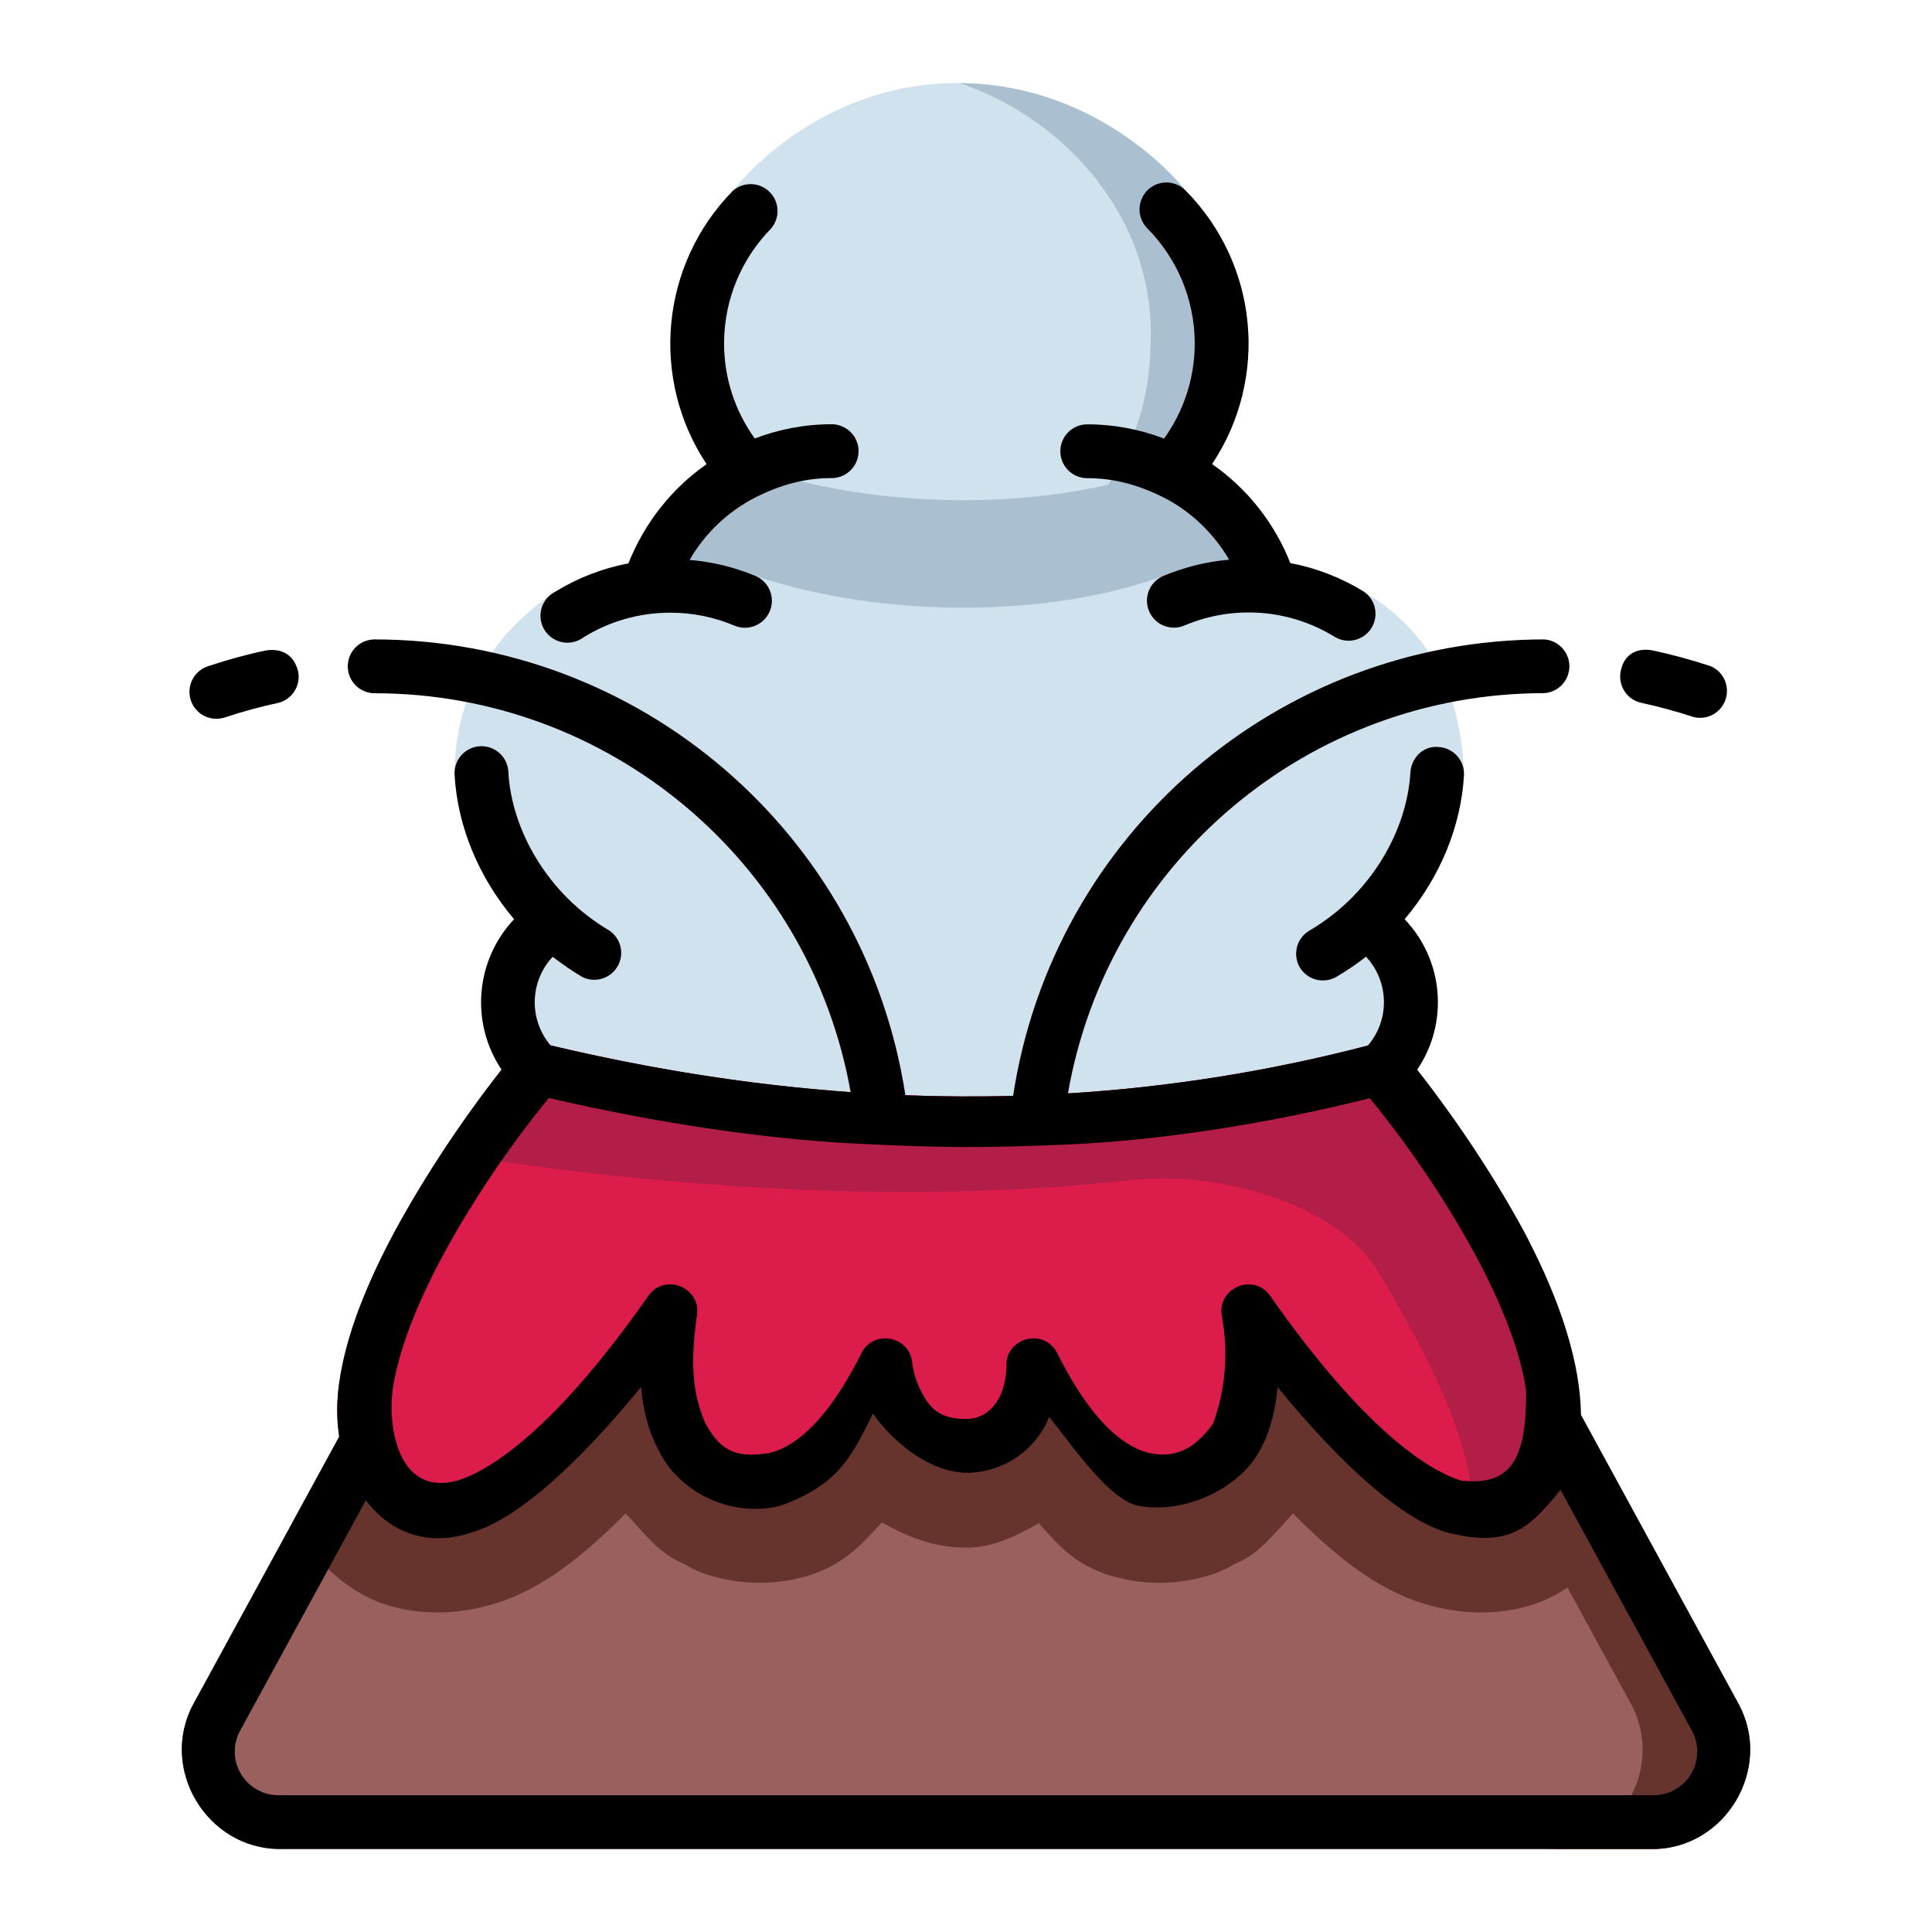
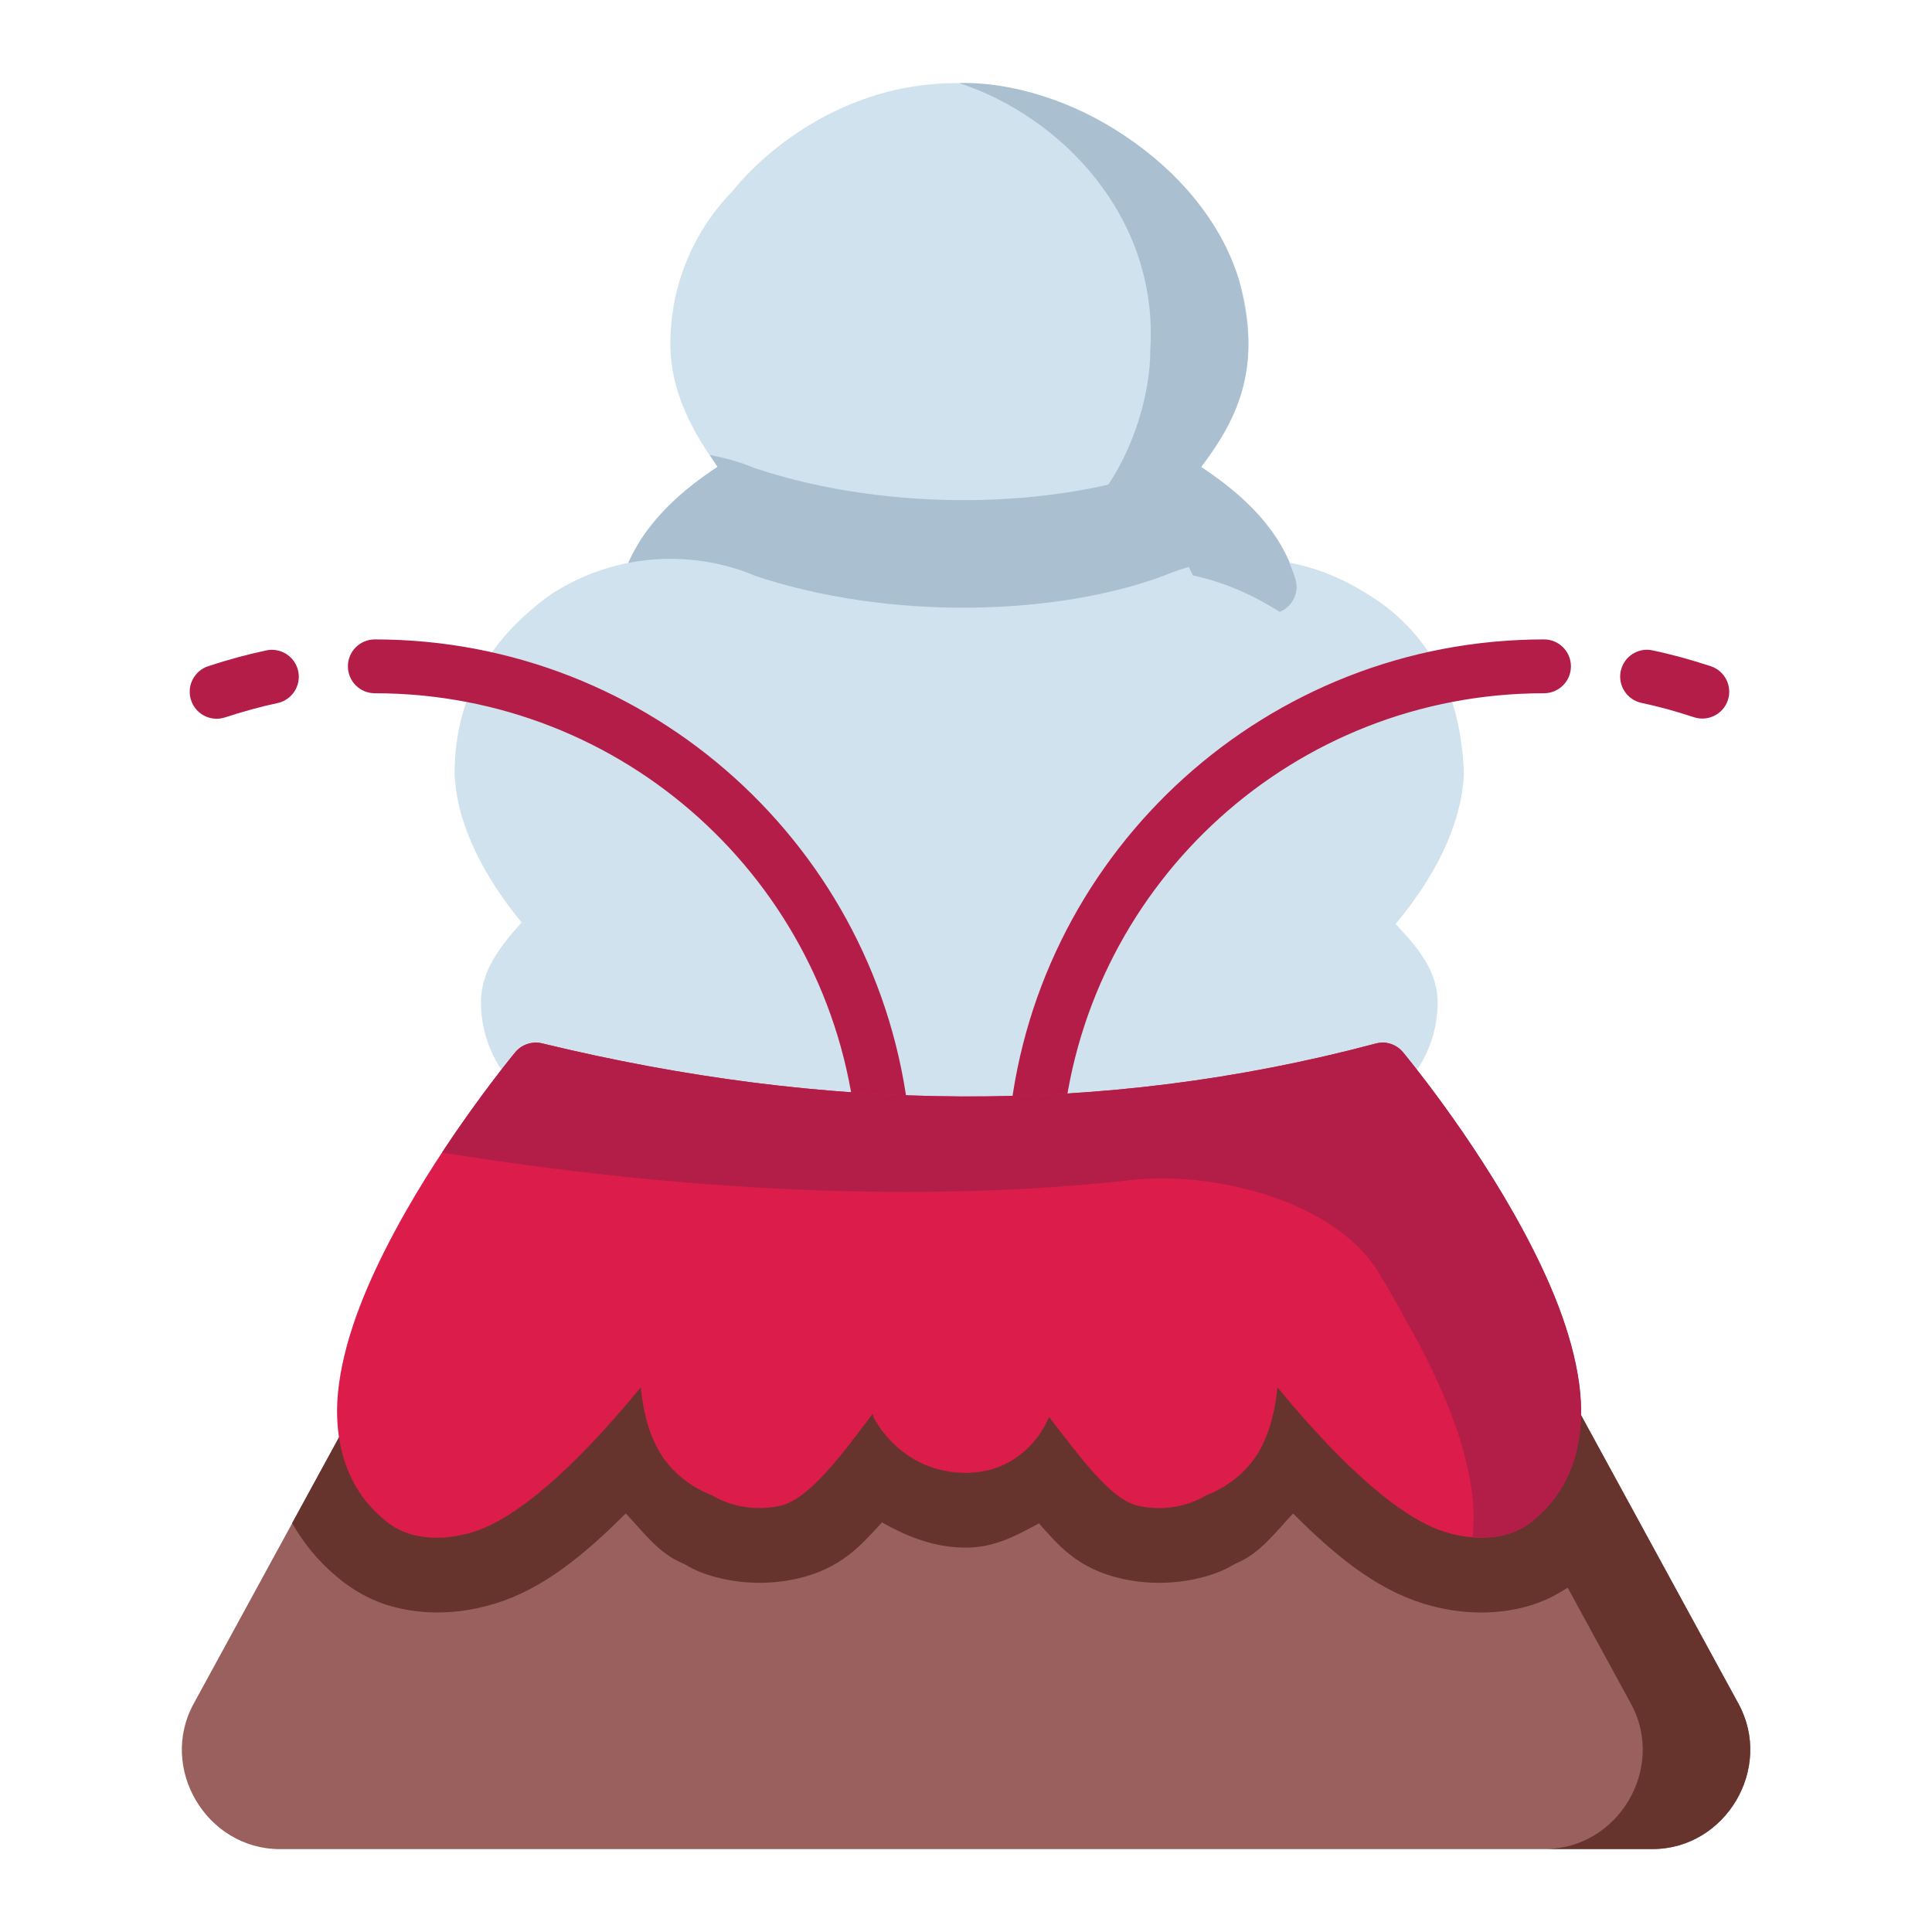
- <svg xmlns="http://www.w3.org/2000/svg" viewBox="0 0 22.578 22.578" height="64pt" width="64pt">
-   <g style="display:inline">
-     <path d="M67.244 249.908a2.147 2.147 0 0 0-.617 1.508c0 .465.213.86.465 1.211-.414.272-.788.622-.938 1.105a.265.265 0 0 0 .287.34 1.616 1.616 0 0 1 .836.123c1.473.495 3.192.45 4.399-.002.004 0 .008-.003.011-.004a1.616 1.616 0 0 1 .811-.117.265.265 0 0 0 .283-.338c-.141-.485-.516-.833-.93-1.105.253-.352.467-.748.467-1.213 0-.586-.237-1.12-.619-1.508 0 0-.802-1.048-2.227-1.058-1.426-.01-2.228 1.058-2.228 1.058z" style="color:#000;font-style:normal;font-variant:normal;font-weight:400;font-stretch:normal;font-size:medium;line-height:normal;font-family:sans-serif;font-variant-ligatures:normal;font-variant-position:normal;font-variant-caps:normal;font-variant-numeric:normal;font-variant-alternates:normal;font-variant-east-asian:normal;font-feature-settings:normal;font-variation-settings:normal;text-indent:0;text-align:start;text-decoration:none;text-decoration-line:none;text-decoration-style:solid;text-decoration-color:#000;letter-spacing:normal;word-spacing:normal;text-transform:none;writing-mode:lr-tb;direction:ltr;text-orientation:mixed;dominant-baseline:auto;baseline-shift:baseline;text-anchor:start;white-space:normal;shape-padding:0;shape-margin:0;inline-size:0;clip-rule:nonzero;display:inline;overflow:visible;visibility:visible;isolation:auto;mix-blend-mode:normal;color-interpolation:sRGB;color-interpolation-filters:linearRGB;solid-color:#000;solid-opacity:1;vector-effect:none;fill:#d0e2ed;fill-opacity:1;fill-rule:nonzero;stroke:none;stroke-width:.529;stroke-linecap:round;stroke-linejoin:round;stroke-miterlimit:4;stroke-dasharray:none;stroke-dashoffset:0;stroke-opacity:1;color-rendering:auto;image-rendering:auto;shape-rendering:auto;text-rendering:auto;enable-background:accumulate;stop-color:#000" transform="matrix(1.18723 0 0 1.18723 -71.268 -294.471)" />
-     <path style="color:#000;font-style:normal;font-variant:normal;font-weight:400;font-stretch:normal;font-size:medium;line-height:normal;font-family:sans-serif;font-variant-ligatures:normal;font-variant-position:normal;font-variant-caps:normal;font-variant-numeric:normal;font-variant-alternates:normal;font-variant-east-asian:normal;font-feature-settings:normal;font-variation-settings:normal;text-indent:0;text-align:start;text-decoration:none;text-decoration-line:none;text-decoration-style:solid;text-decoration-color:#000;letter-spacing:normal;word-spacing:normal;text-transform:none;writing-mode:lr-tb;direction:ltr;text-orientation:mixed;dominant-baseline:auto;baseline-shift:baseline;text-anchor:start;white-space:normal;shape-padding:0;shape-margin:0;inline-size:0;clip-rule:nonzero;display:inline;overflow:visible;visibility:visible;isolation:auto;mix-blend-mode:normal;color-interpolation:sRGB;color-interpolation-filters:linearRGB;solid-color:#000;solid-opacity:1;vector-effect:none;fill:#aabfd0;fill-opacity:1;fill-rule:nonzero;stroke:none;stroke-width:.529;stroke-linecap:round;stroke-linejoin:round;stroke-miterlimit:4;stroke-dasharray:none;stroke-dashoffset:0;stroke-opacity:1;color-rendering:auto;image-rendering:auto;shape-rendering:auto;text-rendering:auto;enable-background:accumulate;stop-color:#000" d="M71.93 252.51a2.158 2.158 0 0 0-.45.133l.01-.004c-1.055.395-2.693.448-4.033.001a2.127 2.127 0 0 0-.441-.129c.026.039.05.079.076.116-.413.272-.788.622-.938 1.105a.265.265 0 0 0 .287.34 1.617 1.617 0 0 1 .816.117.265.265 0 0 0 .02.006c1.474.495 3.192.45 4.399-.002a.265.265 0 0 0 .012-.004 1.616 1.616 0 0 1 .81-.117.265.265 0 0 0 .283-.338c-.141-.485-.516-.833-.93-1.105.028-.038.052-.08.078-.119z" transform="matrix(1.18723 0 0 1.18723 -71.268 -294.471)" />
-     <path d="M66.924 259.72a.265.265 0 0 0-.195.098l-1.739 2.127-1.363.034a.265.265 0 0 0-.227.136l-1.466 2.688c-.346.633.128 1.43.85 1.43h13.509c.722 0 1.193-.797.848-1.43l-1.58-2.897a.265.265 0 0 0-.237-.138l-7.851.15-.278-1.969a.265.265 0 0 0-.271-.228z" style="color:#000;font-style:normal;font-variant:normal;font-weight:400;font-stretch:normal;font-size:medium;line-height:normal;font-family:sans-serif;font-variant-ligatures:normal;font-variant-position:normal;font-variant-caps:normal;font-variant-numeric:normal;font-variant-alternates:normal;font-variant-east-asian:normal;font-feature-settings:normal;font-variation-settings:normal;text-indent:0;text-align:start;text-decoration:none;text-decoration-line:none;text-decoration-style:solid;text-decoration-color:#000;letter-spacing:normal;word-spacing:normal;text-transform:none;writing-mode:lr-tb;direction:ltr;text-orientation:mixed;dominant-baseline:auto;baseline-shift:baseline;text-anchor:start;white-space:normal;shape-padding:0;shape-margin:0;inline-size:0;clip-rule:nonzero;display:inline;overflow:visible;visibility:visible;isolation:auto;mix-blend-mode:normal;color-interpolation:sRGB;color-interpolation-filters:linearRGB;solid-color:#000;solid-opacity:1;vector-effect:none;fill:#99605e;fill-opacity:1;fill-rule:nonzero;stroke:none;stroke-width:.529;stroke-linecap:round;stroke-linejoin:round;stroke-miterlimit:4;stroke-dasharray:none;stroke-dashoffset:0;stroke-opacity:1;color-rendering:auto;image-rendering:auto;shape-rendering:auto;text-rendering:auto;enable-background:accumulate;stop-color:#000" transform="matrix(1.18723 0 0 1.18723 -71.268 -294.471)" />
-     <path d="M72.318 253.531c-.296 0-.58.061-.838.17l.01-.004c-1.058.396-2.703.449-4.045-.002l.02.006a2.152 2.152 0 0 0-1.973.156.265.265 0 0 0-.011.006c-.697.484-.976 1.105-.977 1.786a.265.265 0 0 0 0 .015c.029.51.3 1.008.66 1.45-.202.224-.4.467-.4.785 0 .331.135.634.355.85a.265.265 0 0 0 .123.068c2.845.69 5.675.741 8.465 0a.265.265 0 0 0 .117-.069c.22-.216.358-.518.358-.85 0-.312-.207-.55-.414-.77.366-.439.642-.944.671-1.464a.265.265 0 0 0 0-.025c-.034-.978-.506-1.505-.992-1.785a2.139 2.139 0 0 0-1.129-.323z" style="color:#000;font-style:normal;font-variant:normal;font-weight:400;font-stretch:normal;font-size:medium;line-height:normal;font-family:sans-serif;font-variant-ligatures:normal;font-variant-position:normal;font-variant-caps:normal;font-variant-numeric:normal;font-variant-alternates:normal;font-variant-east-asian:normal;font-feature-settings:normal;font-variation-settings:normal;text-indent:0;text-align:start;text-decoration:none;text-decoration-line:none;text-decoration-style:solid;text-decoration-color:#000;letter-spacing:normal;word-spacing:normal;text-transform:none;writing-mode:lr-tb;direction:ltr;text-orientation:mixed;dominant-baseline:auto;baseline-shift:baseline;text-anchor:start;white-space:normal;shape-padding:0;shape-margin:0;inline-size:0;clip-rule:nonzero;display:inline;overflow:visible;visibility:visible;isolation:auto;mix-blend-mode:normal;color-interpolation:sRGB;color-interpolation-filters:linearRGB;solid-color:#000;solid-opacity:1;vector-effect:none;fill:#d0e2ed;fill-opacity:1;fill-rule:nonzero;stroke:none;stroke-width:.529;stroke-linecap:round;stroke-linejoin:round;stroke-miterlimit:4;stroke-dasharray:none;stroke-dashoffset:0;stroke-opacity:1;color-rendering:auto;image-rendering:auto;shape-rendering:auto;text-rendering:auto;enable-background:accumulate;stop-color:#000" transform="matrix(1.18723 0 0 1.18723 -71.268 -294.471)" />
-     <path style="color:#000;font-style:normal;font-variant:normal;font-weight:400;font-stretch:normal;font-size:medium;line-height:normal;font-family:sans-serif;font-variant-ligatures:normal;font-variant-position:normal;font-variant-caps:normal;font-variant-numeric:normal;font-variant-alternates:normal;font-variant-east-asian:normal;font-feature-settings:normal;font-variation-settings:normal;text-indent:0;text-align:start;text-decoration:none;text-decoration-line:none;text-decoration-style:solid;text-decoration-color:#000;letter-spacing:normal;word-spacing:normal;text-transform:none;writing-mode:lr-tb;direction:ltr;text-orientation:mixed;dominant-baseline:auto;baseline-shift:baseline;text-anchor:start;white-space:normal;shape-padding:0;shape-margin:0;inline-size:0;clip-rule:nonzero;display:inline;overflow:visible;visibility:visible;isolation:auto;mix-blend-mode:normal;color-interpolation:sRGB;color-interpolation-filters:linearRGB;solid-color:#000;solid-opacity:1;vector-effect:none;fill:#aabfd0;fill-opacity:1;fill-rule:nonzero;stroke:none;stroke-width:.546;stroke-linecap:round;stroke-linejoin:round;stroke-miterlimit:4;stroke-dasharray:none;stroke-dashoffset:0;stroke-opacity:1;color-rendering:auto;image-rendering:auto;shape-rendering:auto;text-rendering:auto;enable-background:accumulate;stop-color:#000" d="M69.472 248.85c1.01.333 1.958 1.321 1.88 2.616a2.54 2.54 0 0 1-.448 1.386c.353.233.643.387.828.763.013.027.027.053.038.08.269.052.522.15.747.289.037.02.073.046.11.07a.265.265 0 0 0 .154-.32 1.455 1.455 0 0 0-.057-.16l-.001-.001c-.014-.032-.03-.063-.045-.093-.011-.021-.02-.043-.032-.064-.016-.028-.034-.056-.052-.083l-.04-.06a1.834 1.834 0 0 0-.17-.206 2.58 2.58 0 0 0-.251-.232 3.593 3.593 0 0 0-.282-.207c.064-.088.125-.178.18-.272.084-.141.155-.289.206-.445a1.636 1.636 0 0 0 .081-.496 2.14 2.14 0 0 0-.62-1.508s-.8-1.047-2.226-1.057z" transform="matrix(1.18723 0 0 1.18723 -71.268 -294.471)" />
-     <path d="M66.924 259.72a.265.265 0 0 0-.195.098l-1.739 2.127-1.363.033a.265.265 0 0 0-.227.137l-.496.91c.11.192.251.371.438.525.008.007.205.187.488.278.303.097.677.11 1.074-.012.467-.144.873-.475 1.284-.887.175.185.325.397.572.496.054.03.124.077.28.122.21.06.504.098.831.025.433-.096.635-.333.828-.543l.01-.011c.24.133.502.248.828.248.286 0 .502-.123.717-.24a.013.013 0 0 1 .004.005c.184.203.372.443.814.54.328.074.622.037.832-.024.155-.045.226-.091.28-.121.247-.1.397-.311.572-.496.41.411.816.743 1.283.886.397.123.771.109 1.074.012.14-.045.26-.112.345-.169l.624 1.144c.346.633-.126 1.43-.847 1.43h1.058c.722 0 1.193-.797.847-1.43l-1.035-1.9-.09-.165-.454-.832a.265.265 0 0 0-.237-.139l-6.479-.961-1.65-.857a.265.265 0 0 0-.271-.228z" style="color:#000;font-style:normal;font-variant:normal;font-weight:400;font-stretch:normal;font-size:medium;line-height:normal;font-family:sans-serif;font-variant-ligatures:normal;font-variant-position:normal;font-variant-caps:normal;font-variant-numeric:normal;font-variant-alternates:normal;font-variant-east-asian:normal;font-feature-settings:normal;font-variation-settings:normal;text-indent:0;text-align:start;text-decoration:none;text-decoration-line:none;text-decoration-style:solid;text-decoration-color:#000;letter-spacing:normal;word-spacing:normal;text-transform:none;writing-mode:lr-tb;direction:ltr;text-orientation:mixed;dominant-baseline:auto;baseline-shift:baseline;text-anchor:start;white-space:normal;shape-padding:0;shape-margin:0;inline-size:0;clip-rule:nonzero;display:inline;overflow:visible;visibility:visible;isolation:auto;mix-blend-mode:normal;color-interpolation:sRGB;color-interpolation-filters:linearRGB;solid-color:#000;solid-opacity:1;vector-effect:none;fill:#67342d;fill-opacity:1;fill-rule:nonzero;stroke:none;stroke-width:.529;stroke-linecap:round;stroke-linejoin:round;stroke-miterlimit:4;stroke-dasharray:none;stroke-dashoffset:0;stroke-opacity:1;color-rendering:auto;image-rendering:auto;shape-rendering:auto;text-rendering:auto;enable-background:accumulate;stop-color:#000" transform="matrix(1.18723 0 0 1.18723 -71.268 -294.471)" />
-     <path d="M73.654 258.295a.265.265 0 0 0-.084.01c-2.699.717-5.43.67-8.203-.002a.265.265 0 0 0-.265.088s-.675.807-1.188 1.763c-.256.479-.477.995-.547 1.495-.069.495.038.891.446 1.223.013.012.099.091.242.137.153.049.371.065.633-.016.415-.128.98-.49 1.65-1.305.02.197.061.41.168.607.105.195.292.363.535.457.026.016.293.186.67.102.283-.063.6-1.024.91-1.436.01.023.001.023.014.045.137.254.442.537.902.537.443 0 .711.238.82-.02.299.381.532.624.804.684.378.084.645-.086.67-.101.243-.094.43-.262.536-.457.106-.198.147-.41.167-.608.671.816 1.282 1.32 1.698 1.448.262.08.456.112.61.063.142-.046.228-.125.242-.137.407-.332.346-.728.277-1.223-.07-.5-.075-1.016-.332-1.495-.512-.956-1.187-1.763-1.187-1.763a.264.264 0 0 0-.188-.096z" style="color:#000;font-style:normal;font-variant:normal;font-weight:400;font-stretch:normal;font-size:medium;line-height:normal;font-family:sans-serif;font-variant-ligatures:normal;font-variant-position:normal;font-variant-caps:normal;font-variant-numeric:normal;font-variant-alternates:normal;font-variant-east-asian:normal;font-feature-settings:normal;font-variation-settings:normal;text-indent:0;text-align:start;text-decoration:none;text-decoration-line:none;text-decoration-style:solid;text-decoration-color:#000;letter-spacing:normal;word-spacing:normal;text-transform:none;writing-mode:lr-tb;direction:ltr;text-orientation:mixed;dominant-baseline:auto;baseline-shift:baseline;text-anchor:start;white-space:normal;shape-padding:0;shape-margin:0;inline-size:0;clip-rule:nonzero;display:inline;overflow:visible;visibility:visible;isolation:auto;mix-blend-mode:normal;color-interpolation:sRGB;color-interpolation-filters:linearRGB;solid-color:#000;solid-opacity:1;vector-effect:none;fill:#dc1c4b;fill-opacity:1;fill-rule:nonzero;stroke:none;stroke-width:.529;stroke-linecap:round;stroke-linejoin:round;stroke-miterlimit:4;stroke-dasharray:none;stroke-dashoffset:0;stroke-opacity:1;color-rendering:auto;image-rendering:auto;shape-rendering:auto;text-rendering:auto;enable-background:accumulate;stop-color:#000" transform="matrix(1.18723 0 0 1.18723 -71.268 -294.471)" />
-     <path style="color:#000;font-style:normal;font-variant:normal;font-weight:400;font-stretch:normal;font-size:medium;line-height:normal;font-family:sans-serif;font-variant-ligatures:normal;font-variant-position:normal;font-variant-caps:normal;font-variant-numeric:normal;font-variant-alternates:normal;font-variant-east-asian:normal;font-feature-settings:normal;font-variation-settings:normal;text-indent:0;text-align:start;text-decoration:none;text-decoration-line:none;text-decoration-style:solid;text-decoration-color:#000;letter-spacing:normal;word-spacing:normal;text-transform:none;writing-mode:lr-tb;direction:ltr;text-orientation:mixed;dominant-baseline:auto;baseline-shift:baseline;text-anchor:start;white-space:normal;shape-padding:0;shape-margin:0;inline-size:0;clip-rule:nonzero;display:inline;overflow:visible;visibility:visible;isolation:auto;mix-blend-mode:normal;color-interpolation:sRGB;color-interpolation-filters:linearRGB;solid-color:#000;solid-opacity:1;vector-effect:none;fill:#b31e48;fill-opacity:1;fill-rule:nonzero;stroke:none;stroke-width:.529;stroke-linecap:round;stroke-linejoin:round;stroke-miterlimit:4;stroke-dasharray:none;stroke-dashoffset:0;stroke-opacity:1;color-rendering:auto;image-rendering:auto;shape-rendering:auto;text-rendering:auto;enable-background:accumulate;stop-color:#000" d="M73.971 261.213c.256.478.476.994.545 1.494.02.151.023.304.008.454a.959.959 0 0 0 .364-.034c.143-.046.23-.125.243-.137.407-.332.358-.822.29-1.318-.07-.5-.289-1.016-.545-1.494a33.998 33.998 0 0 0-1.034-1.787.265.265 0 0 0-.21-.097.254.254 0 0 0-.062.01c-2.699.718-5.43.672-8.203-.001a.265.265 0 0 0-.266.088s-.34.413-.719.987c2.323.373 4.699.504 6.778.27.827-.092 2.014.205 2.443.913.143.236.266.464.368.652z" transform="matrix(1.18723 0 0 1.18723 -71.268 -294.471)" />
-     <path style="color:#000;font-style:normal;font-variant:normal;font-weight:400;font-stretch:normal;font-size:medium;line-height:normal;font-family:sans-serif;font-variant-ligatures:normal;font-variant-position:normal;font-variant-caps:normal;font-variant-numeric:normal;font-variant-alternates:normal;font-variant-east-asian:normal;font-feature-settings:normal;font-variation-settings:normal;text-indent:0;text-align:start;text-decoration:none;text-decoration-line:none;text-decoration-style:solid;text-decoration-color:#000;letter-spacing:normal;word-spacing:normal;text-transform:none;writing-mode:lr-tb;direction:ltr;text-orientation:mixed;dominant-baseline:auto;baseline-shift:baseline;text-anchor:start;white-space:normal;shape-padding:0;shape-margin:0;inline-size:0;clip-rule:nonzero;display:inline;overflow:visible;visibility:visible;opacity:1;isolation:auto;mix-blend-mode:normal;color-interpolation:sRGB;color-interpolation-filters:linearRGB;solid-color:#000;solid-opacity:1;vector-effect:none;fill:#000;fill-opacity:1;fill-rule:nonzero;stroke:none;stroke-width:.529;stroke-linecap:round;stroke-linejoin:round;stroke-miterlimit:4;stroke-dasharray:none;stroke-dashoffset:0;stroke-opacity:1;color-rendering:auto;image-rendering:auto;shape-rendering:auto;text-rendering:auto;enable-background:accumulate;stop-color:#000;stop-opacity:1" d="M72.128 253.541c-.227.02-.446.075-.648.16a.265.265 0 0 0-.14.348.265.265 0 0 0 .348.14 1.616 1.616 0 0 1 1.486.116.265.265 0 0 0 .279-.45 2.14 2.14 0 0 0-.723-.28 2.146 2.146 0 0 0-.77-.975 2.14 2.14 0 0 0-.261-2.692.265.265 0 0 0-.195-.08.265.265 0 0 0-.182.451c.289.293.467.693.467 1.137a1.6 1.6 0 0 1-.302.933c-.236-.09-.49-.14-.756-.14a.265.265 0 1 0 0 .53c.252 0 .489.058.752.19.264.133.49.349.645.612zm-3.913-.803a.265.265 0 0 0 0-.53c-.266 0-.52.05-.757.14a1.6 1.6 0 0 1-.302-.932c0-.444.177-.844.465-1.137a.265.265 0 0 0-.377-.37 2.147 2.147 0 0 0-.26 2.692c-.344.24-.613.58-.769.977a2.14 2.14 0 0 0-.723.28.265.265 0 1 0 .28.448c.248-.154.54-.243.855-.243.224 0 .437.045.63.127a.265.265 0 1 0 .208-.489 2.136 2.136 0 0 0-.648-.158 1.58 1.58 0 0 1 .644-.613c.265-.134.502-.192.754-.192zm-4.498 1.588a.265.265 0 0 0 0 .53 4.759 4.759 0 0 1 4.685 3.926c-.98-.07-1.964-.225-2.954-.46a.656.656 0 0 1 .021-.872c.092.07.188.138.29.198a.265.265 0 0 0 .268-.456c-.613-.36-.962-.995-.994-1.557a.265.265 0 1 0-.529.029c.028.494.232 1 .585 1.416a1.192 1.192 0 0 0-.123 1.481 11.64 11.64 0 0 0-1.052 1.593c-.256.479-.477.995-.547 1.495a1.852 1.852 0 0 0 0 .527l-1.433 2.626c-.346.634.128 1.43.85 1.43h13.509c.722 0 1.193-.796.848-1.43l-1.55-2.84c-.009-.64-.298-1.312-.561-1.808a11.63 11.63 0 0 0-1.052-1.592 1.183 1.183 0 0 0-.123-1.482c.353-.416.556-.921.584-1.416a.265.265 0 0 0-.248-.279c-.164-.016-.272.12-.279.25-.032.562-.38 1.198-.994 1.557a.265.265 0 0 0-.096.36.265.265 0 0 0 .364.094 2.61 2.61 0 0 0 .289-.197.656.656 0 0 1 .018.875c-.98.255-1.963.41-2.952.471a4.757 4.757 0 0 1 4.687-3.94.265.265 0 0 0 0-.529 5.293 5.293 0 0 0-5.227 4.493c-.353.01-.706.007-1.06-.006a5.29 5.29 0 0 0-5.224-4.487zm12.265.313a.265.265 0 0 0 .206.312c.156.033.334.081.515.14a.265.265 0 0 0 .166-.501 5.416 5.416 0 0 0-.574-.156c-.158-.03-.283.043-.313.205zm-13.332-.205c-.18.037-.376.09-.574.156a.265.265 0 0 0 .166.504c.181-.06.36-.108.516-.141a.265.265 0 0 0 .205-.314c-.043-.169-.167-.226-.313-.205zm10.862 4.408c.078.095.603.728 1.05 1.562.24.448.434.923.489 1.316.005.672-.146.942-.639.886-.337-.104-.97-.519-1.879-1.817-.164-.235-.532-.078-.476.203a2.02 2.02 0 0 1-.086 1.051c-.192.27-.39.34-.623.293-.2-.045-.537-.233-.912-.984-.132-.259-.523-.149-.5.14-.014.315-.169.505-.399.508-.267 0-.358-.116-.435-.26a.895.895 0 0 1-.094-.293c-.024-.265-.38-.333-.5-.095-.376.751-.712.94-.912.984-.29.042-.462.007-.623-.293-.152-.342-.136-.676-.086-1.05.057-.283-.313-.44-.477-.204-.909 1.298-1.542 1.713-1.879 1.817-.575.158-.686-.514-.638-.886.054-.393.248-.868.488-1.316.448-.835.973-1.47 1.05-1.564 1.055.245 2.107.4 2.969.446.861.045 1.305.048 2.152.011.847-.037 1.906-.19 2.96-.455zm-7.174 2.845c.02.198.061.41.168.608.2.428.72.68 1.205.559.58-.212.7-.487.91-.907.239.33.59.575.916.582a.88.88 0 0 0 .82-.549c.299.38.603.813.875.874.514.091 1.036-.217 1.205-.559.107-.198.148-.41.168-.608.671.816 1.235 1.296 1.65 1.424.625.168.838-.038 1.134-.415l1.287 2.36a.429.429 0 0 1-.383.647h-13.51a.43.43 0 0 1-.385-.646l1.232-2.257c.266.35.653.454 1.058.311.415-.128.98-.608 1.65-1.424z" transform="matrix(1.18723 0 0 1.18723 -71.268 -294.471)" />
+ <svg xmlns="http://www.w3.org/2000/svg" width="64pt" height="64pt" viewBox="0 0 22.578 22.578" version="1.1" id="svg831">
+   <defs id="defs825">
+     <pattern id="EMFhbasepattern" patternUnits="userSpaceOnUse" width="6" height="6" x="0" y="0" />
+     <pattern id="EMFhbasepattern-9" patternUnits="userSpaceOnUse" width="6" height="6" x="0" y="0" />
+     <pattern id="EMFhbasepattern-0" patternUnits="userSpaceOnUse" width="6" height="6" x="0" y="0" />
+     <pattern id="EMFhbasepattern-7" patternUnits="userSpaceOnUse" width="6" height="6" x="0" y="0" />
+     <pattern id="EMFhbasepattern-2" patternUnits="userSpaceOnUse" width="6" height="6" x="0" y="0" />
+     <pattern id="EMFhbasepattern-98" patternUnits="userSpaceOnUse" width="6" height="6" x="0" y="0" />
+     <pattern id="EMFhbasepattern-6" patternUnits="userSpaceOnUse" width="6" height="6" x="0" y="0" />
+     <pattern id="EMFhbasepattern-01" patternUnits="userSpaceOnUse" width="6" height="6" x="0" y="0" />
+     <pattern id="EMFhbasepattern-07" patternUnits="userSpaceOnUse" width="6" height="6" x="0" y="0" />
+     <pattern id="EMFhbasepattern-8" patternUnits="userSpaceOnUse" width="6" height="6" x="0" y="0" />
+     <pattern id="EMFhbasepattern-4" patternUnits="userSpaceOnUse" width="6" height="6" x="0" y="0" />
+     <pattern id="EMFhbasepattern-40" patternUnits="userSpaceOnUse" width="6" height="6" x="0" y="0" />
+     <pattern id="EMFhbasepattern-08" patternUnits="userSpaceOnUse" width="6" height="6" x="0" y="0" />
+     <pattern id="EMFhbasepattern-04" patternUnits="userSpaceOnUse" width="6" height="6" x="0" y="0" />
+     <pattern id="EMFhbasepattern-014" patternUnits="userSpaceOnUse" width="6" height="6" x="0" y="0" />
+     <pattern id="EMFhbasepattern-27" patternUnits="userSpaceOnUse" width="6" height="6" x="0" y="0" />
+     <pattern id="EMFhbasepattern-09" patternUnits="userSpaceOnUse" width="6" height="6" x="0" y="0" />
+     <pattern id="EMFhbasepattern-5" patternUnits="userSpaceOnUse" width="6" height="6" x="0" y="0" />
+     <pattern id="EMFhbasepattern-018" patternUnits="userSpaceOnUse" width="6" height="6" x="0" y="0" />
+   </defs>
+   <g id="layer1" transform="translate(0,-274.4222)">
+     <g transform="matrix(1.187203,0,0,1.187203,-71.26592,-20.04206)" id="g717">
+       <path id="path2085" d="m 67.244,249.908 c -0.381,0.388 -0.617,0.922 -0.617,1.508 0,0.465 0.213,0.859 0.465,1.211 -0.413,0.272 -0.787,0.622 -0.938,1.105 -0.056,0.184 0.096,0.365 0.287,0.34 0.057,-0.007 0.12,-0.01 0.186,-0.01 0.224,0 0.437,0.045 0.631,0.127 0.006,0.002 0.013,0.004 0.02,0.006 1.473,0.495 3.192,0.449 4.398,-0.002 0.004,-0.001 0.008,-0.003 0.012,-0.004 0.194,-0.082 0.406,-0.129 0.631,-0.129 0.058,0 0.114,0.005 0.18,0.012 0.188,0.021 0.337,-0.156 0.283,-0.338 -0.141,-0.485 -0.517,-0.833 -0.93,-1.105 0.253,-0.352 0.467,-0.747 0.467,-1.213 0,-0.586 -0.237,-1.12 -0.619,-1.508 0,0 -0.802,-1.048 -2.228,-1.058 -1.425,-0.011 -2.228,1.058 -2.228,1.058 z" style="color:#000000;font-style:normal;font-variant:normal;font-weight:normal;font-stretch:normal;font-size:medium;line-height:normal;font-family:sans-serif;font-variant-ligatures:normal;font-variant-position:normal;font-variant-caps:normal;font-variant-numeric:normal;font-variant-alternates:normal;font-variant-east-asian:normal;font-feature-settings:normal;font-variation-settings:normal;text-indent:0;text-align:start;text-decoration:none;text-decoration-line:none;text-decoration-style:solid;text-decoration-color:#000000;letter-spacing:normal;word-spacing:normal;text-transform:none;writing-mode:lr-tb;direction:ltr;text-orientation:mixed;dominant-baseline:auto;baseline-shift:baseline;text-anchor:start;white-space:normal;shape-padding:0;shape-margin:0;inline-size:0;clip-rule:nonzero;display:inline;overflow:visible;visibility:visible;isolation:auto;mix-blend-mode:normal;color-interpolation:sRGB;color-interpolation-filters:linearRGB;solid-color:#000000;solid-opacity:1;vector-effect:none;fill:#d0e2ed;fill-opacity:1;fill-rule:nonzero;stroke:none;stroke-width:0.529;stroke-linecap:round;stroke-linejoin:round;stroke-miterlimit:4;stroke-dasharray:none;stroke-dashoffset:0;stroke-opacity:1;color-rendering:auto;image-rendering:auto;shape-rendering:auto;text-rendering:auto;enable-background:accumulate;stop-color:#000000" />
+       <path id="path664" style="color:#000000;font-style:normal;font-variant:normal;font-weight:normal;font-stretch:normal;font-size:medium;line-height:normal;font-family:sans-serif;font-variant-ligatures:normal;font-variant-position:normal;font-variant-caps:normal;font-variant-numeric:normal;font-variant-alternates:normal;font-variant-east-asian:normal;font-feature-settings:normal;font-variation-settings:normal;text-indent:0;text-align:start;text-decoration:none;text-decoration-line:none;text-decoration-style:solid;text-decoration-color:#000000;letter-spacing:normal;word-spacing:normal;text-transform:none;writing-mode:lr-tb;direction:ltr;text-orientation:mixed;dominant-baseline:auto;baseline-shift:baseline;text-anchor:start;white-space:normal;shape-padding:0;shape-margin:0;inline-size:0;clip-rule:nonzero;display:inline;overflow:visible;visibility:visible;isolation:auto;mix-blend-mode:normal;color-interpolation:sRGB;color-interpolation-filters:linearRGB;solid-color:#000000;solid-opacity:1;vector-effect:none;fill:#aabfd0;fill-opacity:1;fill-rule:nonzero;stroke:none;stroke-width:2;stroke-linecap:round;stroke-linejoin:round;stroke-miterlimit:4;stroke-dasharray:none;stroke-dashoffset:0;stroke-opacity:1;color-rendering:auto;image-rendering:auto;shape-rendering:auto;text-rendering:auto;enable-background:accumulate;stop-color:#000000" d="m 271.859,-104.15 c -0.589,0.109 -1.16,0.275 -1.697,0.502 l 0.037,-0.016 c -3.988,1.491 -10.179,1.691 -15.242,0.004 -0.528,-0.221 -1.089,-0.382 -1.668,-0.486 0.097,0.145 0.186,0.296 0.287,0.438 -1.563,1.028 -2.978,2.35 -3.545,4.178 a 1,1 0 0 0 1.086,1.285 c 0.214,-0.026 0.453,-0.039 0.701,-0.039 0.848,0 1.652,0.171 2.385,0.48 a 1,1 0 0 0 0.074,0.023 c 5.568,1.87 12.063,1.698 16.623,-0.008 a 1,1 0 0 0 0.045,-0.016 c 0.732,-0.31 1.536,-0.486 2.385,-0.486 0.22,0 0.43,0.018 0.678,0.043 a 1,1 0 0 0 1.07,-1.277 c -0.534,-1.835 -1.952,-3.149 -3.514,-4.178 0.104,-0.144 0.195,-0.299 0.295,-0.447 z" transform="matrix(0.2645833,0,0,0.2645833,0,280.0667)" />
+       <path id="path2042" d="m 66.924,259.721 a 0.265,0.265 0 0 0 -0.195,0.098 l -1.738,2.127 -1.363,0.033 a 0.265,0.265 0 0 0 -0.227,0.137 l -1.467,2.688 c -0.346,0.634 0.128,1.43 0.85,1.43 h 13.51 c 0.722,0 1.193,-0.796 0.848,-1.43 l -1.58,-2.896 a 0.265,0.265 0 0 0 -0.236,-0.139 l -7.852,0.15 -0.277,-1.969 a 0.265,0.265 0 0 0 -0.271,-0.229 z" style="color:#000000;font-style:normal;font-variant:normal;font-weight:normal;font-stretch:normal;font-size:medium;line-height:normal;font-family:sans-serif;font-variant-ligatures:normal;font-variant-position:normal;font-variant-caps:normal;font-variant-numeric:normal;font-variant-alternates:normal;font-variant-east-asian:normal;font-feature-settings:normal;font-variation-settings:normal;text-indent:0;text-align:start;text-decoration:none;text-decoration-line:none;text-decoration-style:solid;text-decoration-color:#000000;letter-spacing:normal;word-spacing:normal;text-transform:none;writing-mode:lr-tb;direction:ltr;text-orientation:mixed;dominant-baseline:auto;baseline-shift:baseline;text-anchor:start;white-space:normal;shape-padding:0;shape-margin:0;inline-size:0;clip-rule:nonzero;display:inline;overflow:visible;visibility:visible;isolation:auto;mix-blend-mode:normal;color-interpolation:sRGB;color-interpolation-filters:linearRGB;solid-color:#000000;solid-opacity:1;vector-effect:none;fill:#99605e;fill-opacity:1;fill-rule:nonzero;stroke:none;stroke-width:0.529;stroke-linecap:round;stroke-linejoin:round;stroke-miterlimit:4;stroke-dasharray:none;stroke-dashoffset:0;stroke-opacity:1;color-rendering:auto;image-rendering:auto;shape-rendering:auto;text-rendering:auto;enable-background:accumulate;stop-color:#000000" />
+       <path id="path2071" d="m 72.318,253.531 c -0.296,0 -0.581,0.061 -0.838,0.17 l 0.01,-0.004 c -1.058,0.396 -2.703,0.449 -4.045,-0.002 l 0.02,0.006 c -0.257,-0.109 -0.542,-0.168 -0.838,-0.168 -0.416,0 -0.805,0.119 -1.135,0.324 a 0.265,0.265 0 0 0 -0.012,0.006 c -0.696,0.484 -0.975,1.105 -0.977,1.785 a 0.265,0.265 0 0 0 0,0.016 c 0.029,0.51 0.3,1.008 0.66,1.449 -0.202,0.224 -0.4,0.468 -0.4,0.785 0,0.332 0.136,0.634 0.355,0.85 a 0.265,0.265 0 0 0 0.123,0.068 c 2.845,0.69 5.675,0.742 8.465,0 a 0.265,0.265 0 0 0 0.117,-0.068 c 0.221,-0.216 0.357,-0.518 0.357,-0.85 0,-0.313 -0.206,-0.551 -0.414,-0.771 0.366,-0.438 0.642,-0.943 0.672,-1.463 a 0.265,0.265 0 0 0 0,-0.025 c -0.035,-0.978 -0.506,-1.505 -0.992,-1.785 -0.328,-0.203 -0.715,-0.322 -1.129,-0.322 z" style="color:#000000;font-style:normal;font-variant:normal;font-weight:normal;font-stretch:normal;font-size:medium;line-height:normal;font-family:sans-serif;font-variant-ligatures:normal;font-variant-position:normal;font-variant-caps:normal;font-variant-numeric:normal;font-variant-alternates:normal;font-variant-east-asian:normal;font-feature-settings:normal;font-variation-settings:normal;text-indent:0;text-align:start;text-decoration:none;text-decoration-line:none;text-decoration-style:solid;text-decoration-color:#000000;letter-spacing:normal;word-spacing:normal;text-transform:none;writing-mode:lr-tb;direction:ltr;text-orientation:mixed;dominant-baseline:auto;baseline-shift:baseline;text-anchor:start;white-space:normal;shape-padding:0;shape-margin:0;inline-size:0;clip-rule:nonzero;display:inline;overflow:visible;visibility:visible;isolation:auto;mix-blend-mode:normal;color-interpolation:sRGB;color-interpolation-filters:linearRGB;solid-color:#000000;solid-opacity:1;vector-effect:none;fill:#d0e2ed;fill-opacity:1;fill-rule:nonzero;stroke:none;stroke-width:0.529;stroke-linecap:round;stroke-linejoin:round;stroke-miterlimit:4;stroke-dasharray:none;stroke-dashoffset:0;stroke-opacity:1;color-rendering:auto;image-rendering:auto;shape-rendering:auto;text-rendering:auto;enable-background:accumulate;stop-color:#000000" />
+       <path id="path2105" style="color:#000000;font-style:normal;font-variant:normal;font-weight:normal;font-stretch:normal;font-size:medium;line-height:normal;font-family:sans-serif;font-variant-ligatures:normal;font-variant-position:normal;font-variant-caps:normal;font-variant-numeric:normal;font-variant-alternates:normal;font-variant-east-asian:normal;font-feature-settings:normal;font-variation-settings:normal;text-indent:0;text-align:start;text-decoration:none;text-decoration-line:none;text-decoration-style:solid;text-decoration-color:#000000;letter-spacing:normal;word-spacing:normal;text-transform:none;writing-mode:lr-tb;direction:ltr;text-orientation:mixed;dominant-baseline:auto;baseline-shift:baseline;text-anchor:start;white-space:normal;shape-padding:0;shape-margin:0;inline-size:0;clip-rule:nonzero;display:inline;overflow:visible;visibility:visible;isolation:auto;mix-blend-mode:normal;color-interpolation:sRGB;color-interpolation-filters:linearRGB;solid-color:#000000;solid-opacity:1;vector-effect:none;fill:#aabfd0;fill-opacity:1;fill-rule:nonzero;stroke:none;stroke-width:2.065;stroke-linecap:round;stroke-linejoin:round;stroke-miterlimit:4;stroke-dasharray:none;stroke-dashoffset:0;stroke-opacity:1;color-rendering:auto;image-rendering:auto;shape-rendering:auto;text-rendering:auto;enable-background:accumulate;stop-color:#000000" d="m 262.57,-117.984 c 3.821,1.259 7.403,4.994 7.107,9.889 0,1.817 -0.709,3.865 -1.695,5.238 1.335,0.88 2.432,1.461 3.129,2.883 0.049,0.101 0.103,0.199 0.146,0.303 1.269,0.284 2.267,0.753 3.236,1.357 0.454,-0.184 0.737,-0.693 0.584,-1.211 -0.578,-1.861 -1.987,-3.086 -3.514,-4.178 1.701,-2.192 2.169,-4.132 1.404,-6.975 -1.334,-4.377 -6.481,-7.418 -10.398,-7.307 l 5e-5,7e-5 z" transform="matrix(0.2645833,0,0,0.2645833,0,280.0667)" />
+       <path id="path2065" d="m 75.229,254.326 c -2.724,0 -4.974,2.063 -5.262,4.713 a 0.265,0.265 0 0 0 0.234,0.291 0.265,0.265 0 0 0 0.293,-0.234 c 0.259,-2.386 2.277,-4.24 4.734,-4.24 a 0.265,0.265 0 0 0 0.264,-0.266 0.265,0.265 0 0 0 -0.264,-0.264 z m 1.023,0.102 a 0.265,0.265 0 0 0 -0.27,0.211 0.265,0.265 0 0 0 0.205,0.312 c 0.157,0.033 0.335,0.081 0.516,0.141 a 0.265,0.265 0 0 0 0.334,-0.168 0.265,0.265 0 0 0 -0.168,-0.334 c -0.198,-0.065 -0.394,-0.119 -0.574,-0.156 a 0.265,0.265 0 0 0 -0.043,-0.006 z" style="color:#000000;font-style:normal;font-variant:normal;font-weight:normal;font-stretch:normal;font-size:medium;line-height:normal;font-family:sans-serif;font-variant-ligatures:normal;font-variant-position:normal;font-variant-caps:normal;font-variant-numeric:normal;font-variant-alternates:normal;font-variant-east-asian:normal;font-feature-settings:normal;font-variation-settings:normal;text-indent:0;text-align:start;text-decoration:none;text-decoration-line:none;text-decoration-style:solid;text-decoration-color:#000000;letter-spacing:normal;word-spacing:normal;text-transform:none;writing-mode:lr-tb;direction:ltr;text-orientation:mixed;dominant-baseline:auto;baseline-shift:baseline;text-anchor:start;white-space:normal;shape-padding:0;shape-margin:0;inline-size:0;clip-rule:nonzero;display:inline;overflow:visible;visibility:visible;opacity:1;isolation:auto;mix-blend-mode:normal;color-interpolation:sRGB;color-interpolation-filters:linearRGB;solid-color:#000000;solid-opacity:1;vector-effect:none;fill:#b41d48;fill-opacity:1;fill-rule:nonzero;stroke:none;stroke-width:0.529;stroke-linecap:round;stroke-linejoin:round;stroke-miterlimit:4;stroke-dasharray:none;stroke-dashoffset:0;stroke-opacity:1;color-rendering:auto;image-rendering:auto;shape-rendering:auto;text-rendering:auto;enable-background:accumulate;stop-color:#000000;stop-opacity:1" />
+       <path id="path2061" d="m 63.717,254.326 a 0.265,0.265 0 0 0 -0.264,0.266 0.265,0.265 0 0 0 0.264,0.264 c 2.457,0 4.475,1.857 4.734,4.242 a 0.265,0.265 0 0 0 0.291,0.234 0.265,0.265 0 0 0 0.234,-0.293 c -0.288,-2.65 -2.536,-4.713 -5.26,-4.713 z m -1.041,0.104 a 0.265,0.265 0 0 0 -0.025,0.004 c -0.18,0.038 -0.377,0.091 -0.574,0.156 a 0.265,0.265 0 0 0 -0.168,0.334 0.265,0.265 0 0 0 0.334,0.17 c 0.181,-0.059 0.359,-0.108 0.516,-0.141 a 0.265,0.265 0 0 0 0.205,-0.314 0.265,0.265 0 0 0 -0.287,-0.209 z" style="color:#000000;font-style:normal;font-variant:normal;font-weight:normal;font-stretch:normal;font-size:medium;line-height:normal;font-family:sans-serif;font-variant-ligatures:normal;font-variant-position:normal;font-variant-caps:normal;font-variant-numeric:normal;font-variant-alternates:normal;font-variant-east-asian:normal;font-feature-settings:normal;font-variation-settings:normal;text-indent:0;text-align:start;text-decoration:none;text-decoration-line:none;text-decoration-style:solid;text-decoration-color:#000000;letter-spacing:normal;word-spacing:normal;text-transform:none;writing-mode:lr-tb;direction:ltr;text-orientation:mixed;dominant-baseline:auto;baseline-shift:baseline;text-anchor:start;white-space:normal;shape-padding:0;shape-margin:0;inline-size:0;clip-rule:nonzero;display:inline;overflow:visible;visibility:visible;opacity:1;isolation:auto;mix-blend-mode:normal;color-interpolation:sRGB;color-interpolation-filters:linearRGB;solid-color:#000000;solid-opacity:1;vector-effect:none;fill:#b41d48;fill-opacity:1;fill-rule:nonzero;stroke:none;stroke-width:0.529;stroke-linecap:round;stroke-linejoin:round;stroke-miterlimit:4;stroke-dasharray:none;stroke-dashoffset:0;stroke-opacity:1;color-rendering:auto;image-rendering:auto;shape-rendering:auto;text-rendering:auto;enable-background:accumulate;stop-color:#000000;stop-opacity:1" />
+       <path transform="matrix(0.2645833,0,0,0.2645833,0,280.0667)" d="m 252.941,-76.898 c -0.288,0.011 -0.557,0.146 -0.738,0.369 l -6.57,8.039 -5.152,0.125 c -0.358,0.007 -0.685,0.204 -0.857,0.518 l -1.877,3.438 c 0.417,0.725 0.952,1.404 1.656,1.986 0.03,0.026 0.774,0.705 1.846,1.049 1.145,0.367 2.556,0.417 4.059,-0.045 1.765,-0.543 3.299,-1.797 4.852,-3.352 0.662,0.699 1.228,1.501 2.162,1.875 0.204,0.113 0.47,0.289 1.057,0.459 0.796,0.231 1.907,0.371 3.145,0.096 1.637,-0.364 2.4,-1.258 3.129,-2.053 0.014,-0.015 0.024,-0.029 0.037,-0.043 0.905,0.505 1.899,0.938 3.131,0.938 1.08,0 1.895,-0.463 2.709,-0.902 0.005,0.004 0.009,0.008 0.014,0.016 0.695,0.769 1.408,1.674 3.078,2.045 1.238,0.275 2.349,0.135 3.145,-0.096 0.587,-0.17 0.854,-0.344 1.057,-0.457 0.934,-0.374 1.501,-1.176 2.162,-1.875 1.553,1.555 3.084,2.808 4.85,3.352 1.502,0.462 2.915,0.41 4.061,0.043 0.531,-0.17 0.981,-0.422 1.305,-0.637 l 2.357,4.322 c 1.306,2.394 -0.476,5.402 -3.203,5.402 h 4 c 2.727,0 4.509,-3.008 3.203,-5.402 l -3.914,-7.178 -0.342,-0.627 -1.715,-3.143 c -0.177,-0.328 -0.522,-0.531 -0.895,-0.525 l -24.487,-3.635 -6.235,-3.239 c -0.07,-0.508 -0.513,-0.881 -1.025,-0.863 z" style="color:#000000;font-style:normal;font-variant:normal;font-weight:normal;font-stretch:normal;font-size:medium;line-height:normal;font-family:sans-serif;font-variant-ligatures:normal;font-variant-position:normal;font-variant-caps:normal;font-variant-numeric:normal;font-variant-alternates:normal;font-variant-east-asian:normal;font-feature-settings:normal;font-variation-settings:normal;text-indent:0;text-align:start;text-decoration:none;text-decoration-line:none;text-decoration-style:solid;text-decoration-color:#000000;letter-spacing:normal;word-spacing:normal;text-transform:none;writing-mode:lr-tb;direction:ltr;text-orientation:mixed;dominant-baseline:auto;baseline-shift:baseline;text-anchor:start;white-space:normal;shape-padding:0;shape-margin:0;inline-size:0;clip-rule:nonzero;display:inline;overflow:visible;visibility:visible;isolation:auto;mix-blend-mode:normal;color-interpolation:sRGB;color-interpolation-filters:linearRGB;solid-color:#000000;solid-opacity:1;vector-effect:none;fill:#67342d;fill-opacity:1;fill-rule:nonzero;stroke:none;stroke-width:2;stroke-linecap:round;stroke-linejoin:round;stroke-miterlimit:4;stroke-dasharray:none;stroke-dashoffset:0;stroke-opacity:1;color-rendering:auto;image-rendering:auto;shape-rendering:auto;text-rendering:auto;enable-background:accumulate;stop-color:#000000" id="path2121" />
+       <path id="path2028" d="m 73.654,258.295 a 0.265,0.265 0 0 0 -0.084,0.01 c -2.699,0.718 -5.43,0.67 -8.203,-0.002 a 0.265,0.265 0 0 0 -0.266,0.088 c 0,0 -0.675,0.807 -1.188,1.764 -0.256,0.478 -0.478,0.995 -0.547,1.494 -0.069,0.496 0.038,1.01 0.445,1.342 0.013,0.012 0.099,0.091 0.242,0.137 0.153,0.049 0.371,0.065 0.633,-0.016 0.416,-0.128 0.98,-0.608 1.65,-1.424 0.02,0.198 0.061,0.41 0.168,0.607 0.105,0.195 0.292,0.363 0.535,0.457 0.026,0.015 0.293,0.185 0.67,0.102 0.283,-0.063 0.6,-0.495 0.91,-0.906 0.01,0.022 0.001,0.022 0.014,0.045 0.137,0.253 0.442,0.537 0.902,0.537 0.443,0 0.711,-0.291 0.82,-0.549 0.298,0.38 0.603,0.813 0.875,0.873 0.377,0.084 0.644,-0.086 0.67,-0.102 0.243,-0.094 0.43,-0.262 0.535,-0.457 0.107,-0.198 0.148,-0.41 0.168,-0.607 0.671,0.816 1.235,1.296 1.65,1.424 0.261,0.08 0.48,0.065 0.633,0.016 0.143,-0.046 0.229,-0.125 0.242,-0.137 0.407,-0.332 0.512,-0.846 0.443,-1.342 -0.069,-0.499 -0.289,-1.016 -0.545,-1.494 -0.513,-0.957 -1.188,-1.764 -1.188,-1.764 a 0.265,0.265 0 0 0 -0.188,-0.096 z" style="color:#000000;font-style:normal;font-variant:normal;font-weight:normal;font-stretch:normal;font-size:medium;line-height:normal;font-family:sans-serif;font-variant-ligatures:normal;font-variant-position:normal;font-variant-caps:normal;font-variant-numeric:normal;font-variant-alternates:normal;font-variant-east-asian:normal;font-feature-settings:normal;font-variation-settings:normal;text-indent:0;text-align:start;text-decoration:none;text-decoration-line:none;text-decoration-style:solid;text-decoration-color:#000000;letter-spacing:normal;word-spacing:normal;text-transform:none;writing-mode:lr-tb;direction:ltr;text-orientation:mixed;dominant-baseline:auto;baseline-shift:baseline;text-anchor:start;white-space:normal;shape-padding:0;shape-margin:0;inline-size:0;clip-rule:nonzero;display:inline;overflow:visible;visibility:visible;isolation:auto;mix-blend-mode:normal;color-interpolation:sRGB;color-interpolation-filters:linearRGB;solid-color:#000000;solid-opacity:1;vector-effect:none;fill:#dc1c4b;fill-opacity:1;fill-rule:nonzero;stroke:none;stroke-width:0.529;stroke-linecap:round;stroke-linejoin:round;stroke-miterlimit:4;stroke-dasharray:none;stroke-dashoffset:0;stroke-opacity:1;color-rendering:auto;image-rendering:auto;shape-rendering:auto;text-rendering:auto;enable-background:accumulate;stop-color:#000000" />
+       <path id="path657" style="color:#000000;font-style:normal;font-variant:normal;font-weight:normal;font-stretch:normal;font-size:medium;line-height:normal;font-family:sans-serif;font-variant-ligatures:normal;font-variant-position:normal;font-variant-caps:normal;font-variant-numeric:normal;font-variant-alternates:normal;font-variant-east-asian:normal;font-feature-settings:normal;font-variation-settings:normal;text-indent:0;text-align:start;text-decoration:none;text-decoration-line:none;text-decoration-style:solid;text-decoration-color:#000000;letter-spacing:normal;word-spacing:normal;text-transform:none;writing-mode:lr-tb;direction:ltr;text-orientation:mixed;dominant-baseline:auto;baseline-shift:baseline;text-anchor:start;white-space:normal;shape-padding:0;shape-margin:0;inline-size:0;clip-rule:nonzero;display:inline;overflow:visible;visibility:visible;isolation:auto;mix-blend-mode:normal;color-interpolation:sRGB;color-interpolation-filters:linearRGB;solid-color:#000000;solid-opacity:1;vector-effect:none;fill:#b31e48;fill-opacity:1;fill-rule:nonzero;stroke:none;stroke-width:0.529;stroke-linecap:round;stroke-linejoin:round;stroke-miterlimit:4;stroke-dasharray:none;stroke-dashoffset:0;stroke-opacity:1;color-rendering:auto;image-rendering:auto;shape-rendering:auto;text-rendering:auto;enable-background:accumulate;stop-color:#000000" d="m 73.971,261.213 c 0.256,0.478 0.475,0.995 0.545,1.494 0.021,0.152 0.023,0.305 0.008,0.454 0.143,0.011 0.268,-0.003 0.364,-0.034 0.143,-0.046 0.229,-0.125 0.242,-0.137 0.407,-0.332 0.512,-0.846 0.443,-1.342 -0.069,-0.499 -0.288,-1.016 -0.545,-1.494 -0.513,-0.957 -1.188,-1.764 -1.188,-1.764 -0.047,-0.057 -0.114,-0.091 -0.188,-0.096 -0.007,-3.1e-4 -0.015,-3.1e-4 -0.022,0 l -3.1e-5,4e-4 c -0.021,8.6e-4 -0.042,0.004 -0.062,0.01 -2.699,0.718 -5.43,0.671 -8.203,-0.002 -0.098,-0.024 -0.201,0.01 -0.266,0.088 0,0 -0.341,0.413 -0.719,0.987 2.323,0.374 4.698,0.504 6.778,0.271 0.827,-0.093 2.014,0.205 2.443,0.913 0.143,0.236 0.266,0.464 0.368,0.651 z" />
+     </g>
  </g>
</svg>
